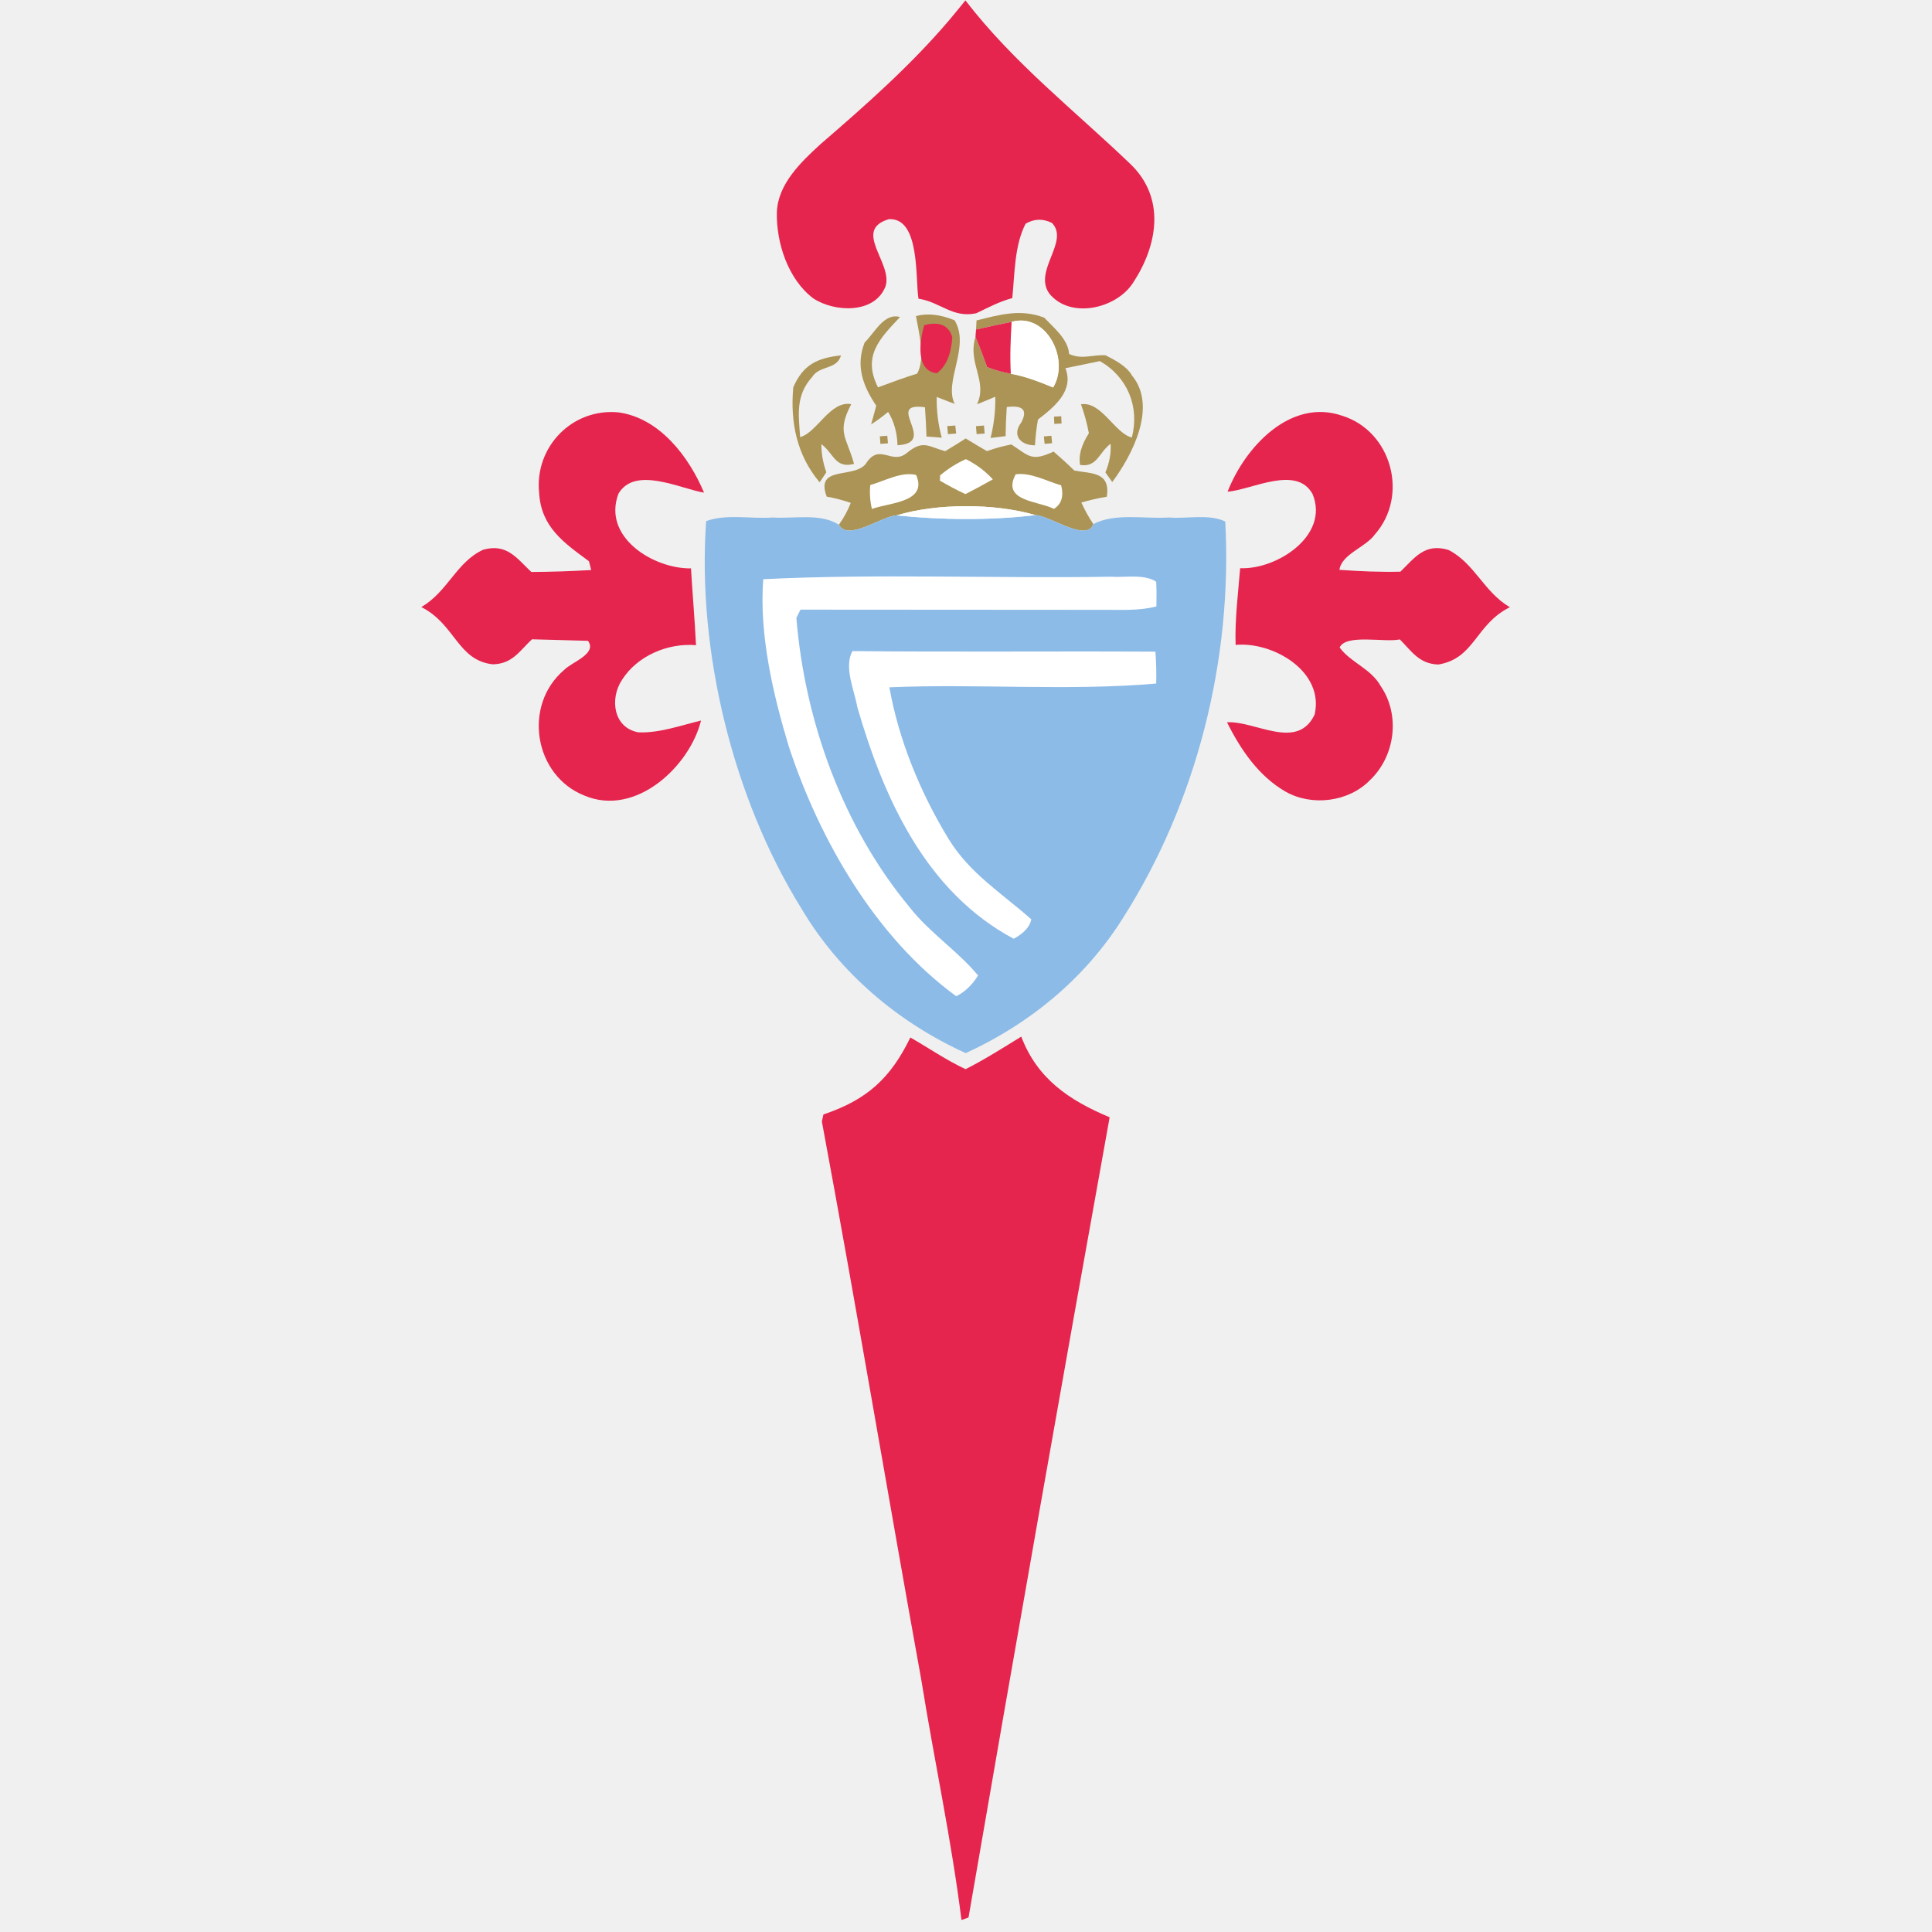
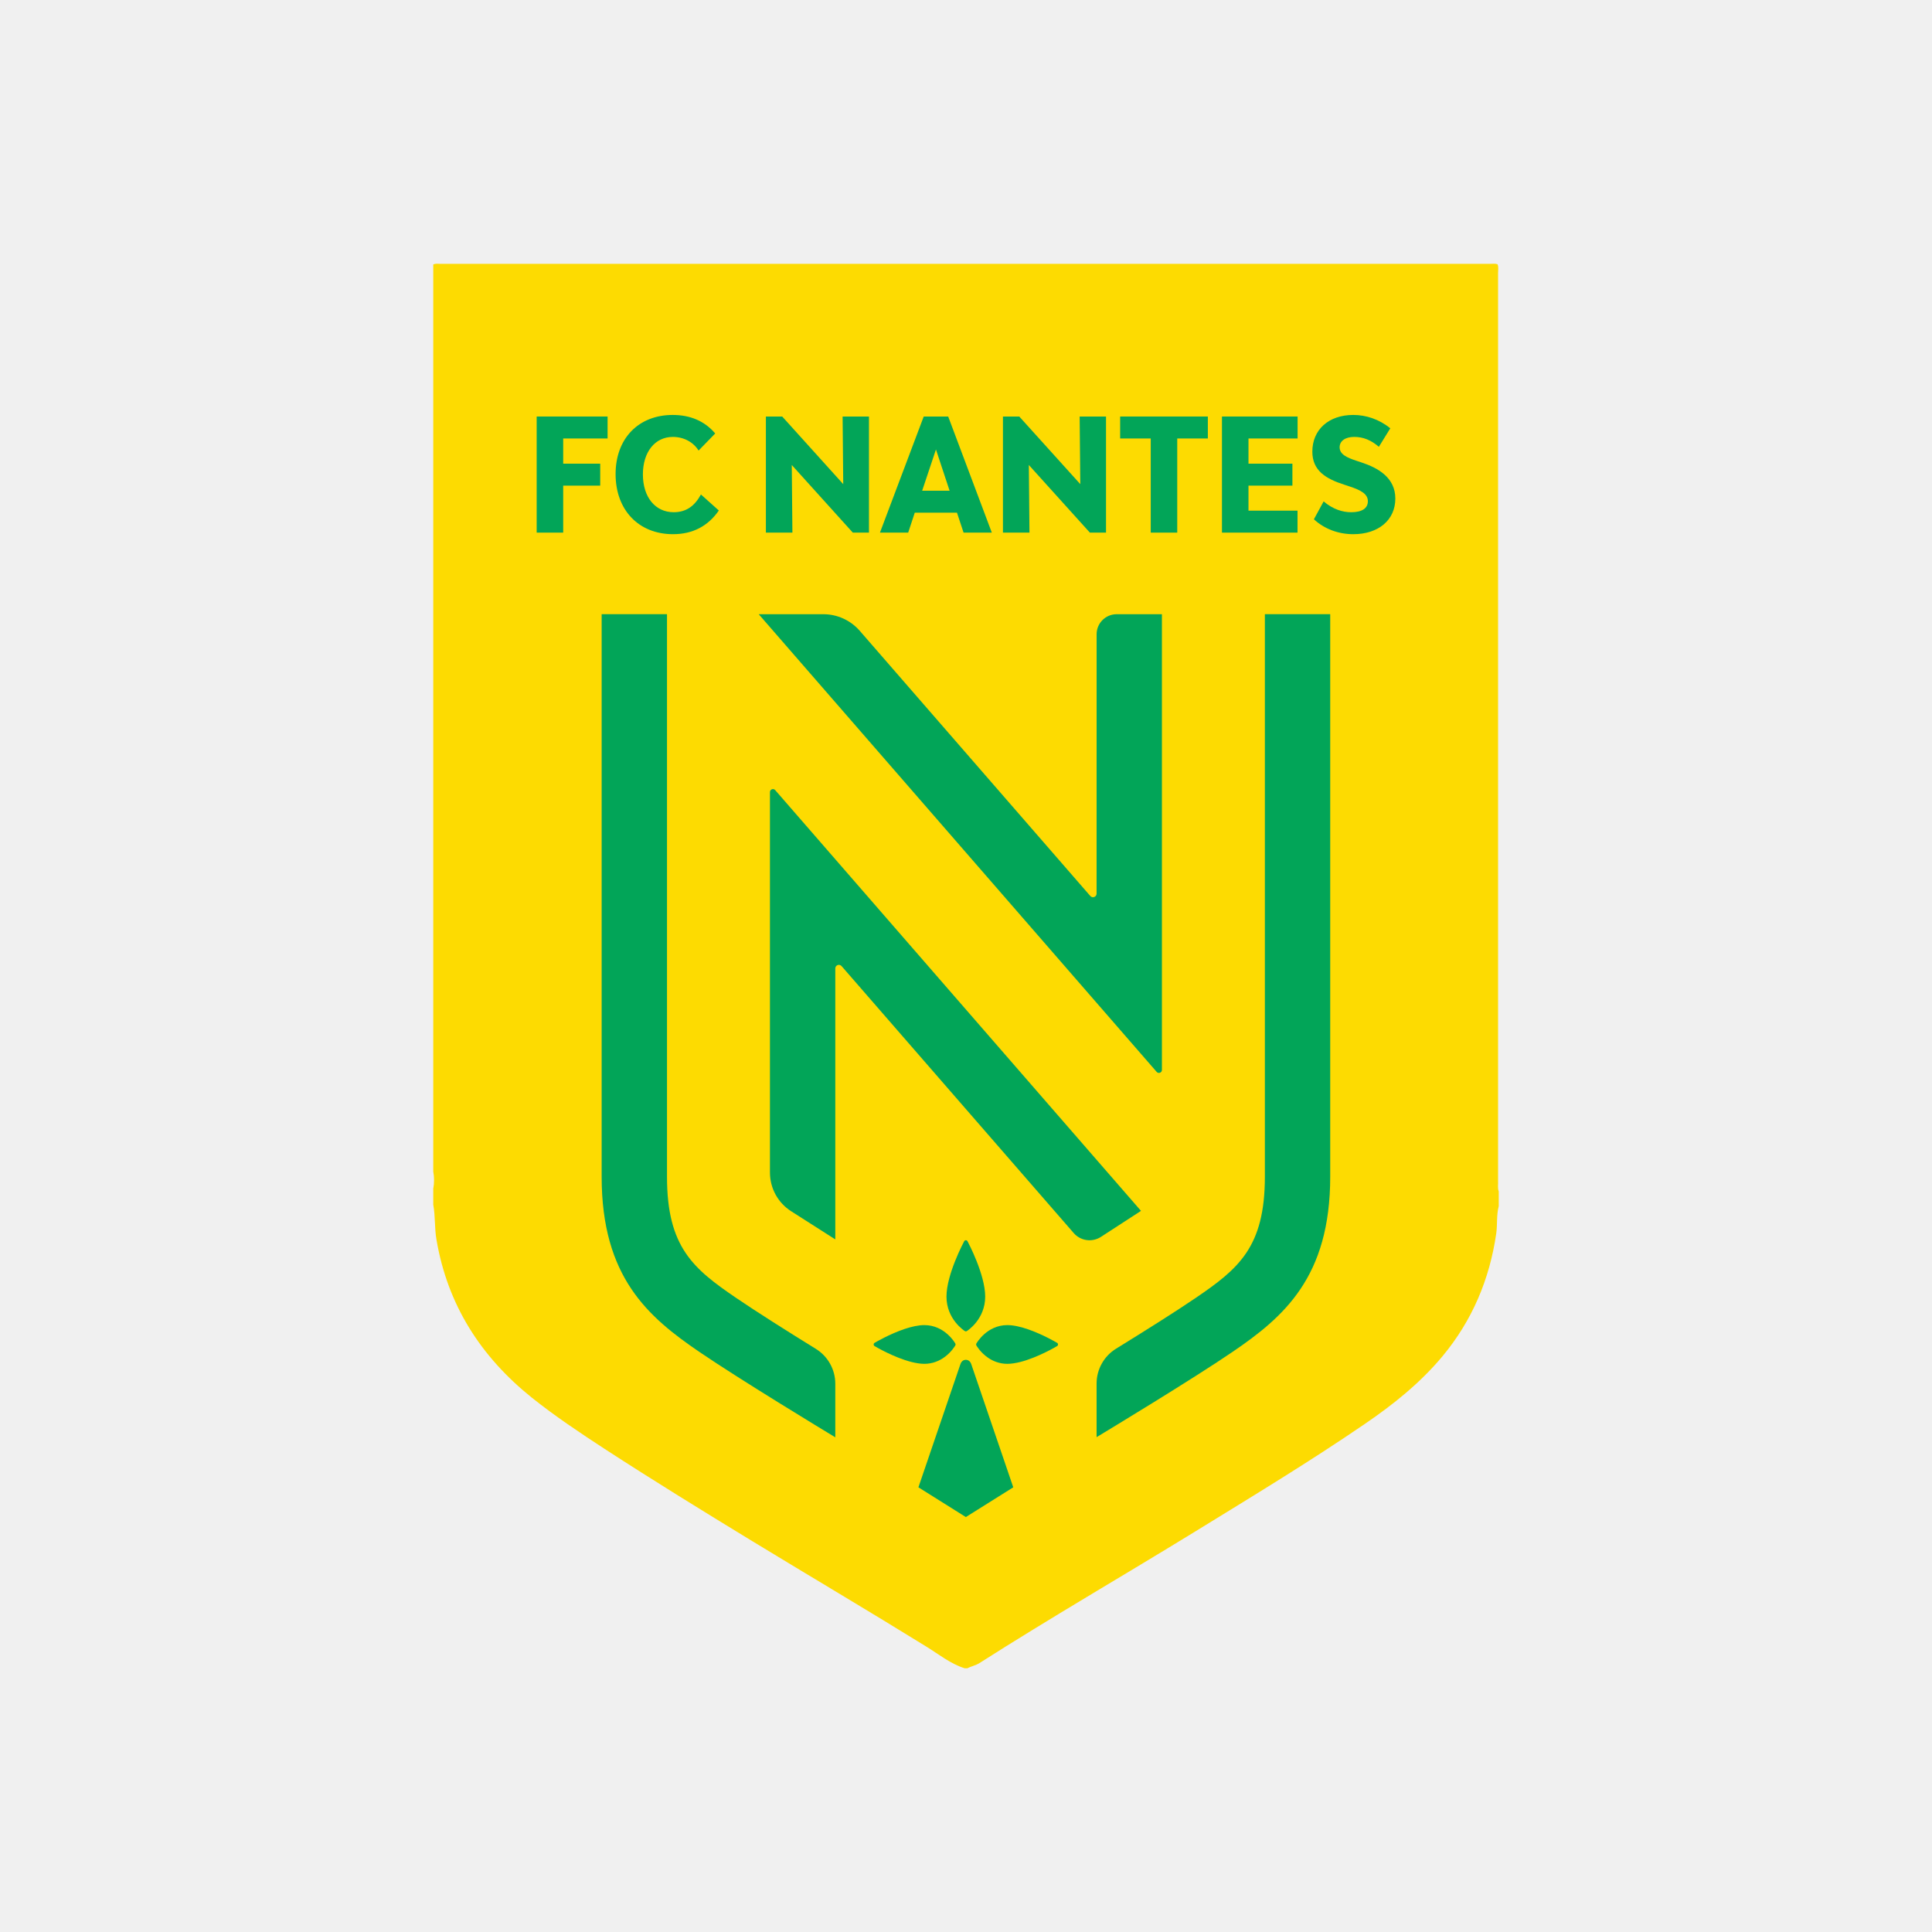
- <svg xmlns="http://www.w3.org/2000/svg" id="svg18728" height="200.0pt" width="200.0pt" viewBox="0 0 200 200" version="1.1">
-   <defs id="defs18732" />
-   <path style="fill:#ffffff;fill-opacity:0" id="path18680" fill="#ffffff" d="M 0.00 0.00 L 200.00 0.00 L 200.00 200.00 L 0.00 200.00 L 0.00 0.00 Z" />
-   <path id="path18682" fill="#e5254e" d="M 99.94 0.04 C 104.93 6.53 111.19 11.39 117.02 16.98 C 120.69 20.51 119.85 25.39 117.29 29.28 C 115.56 31.97 110.77 33.07 108.61 30.37 C 106.95 28.01 110.74 25.00 108.90 23.08 C 107.96 22.61 107.05 22.64 106.17 23.16 C 105.00 25.42 105.05 28.36 104.79 30.86 C 103.46 31.21 102.30 31.84 101.06 32.43 C 98.59 32.95 97.37 31.27 95.08 30.92 C 94.74 28.86 95.27 22.50 92.01 22.69 C 88.21 23.83 92.45 27.23 91.67 29.64 C 90.56 32.52 86.38 32.34 84.18 30.88 C 81.58 28.91 80.35 25.14 80.42 21.98 C 80.52 19.05 82.92 16.77 84.94 14.92 C 89.54 10.96 94.23 6.81 98.18 2.18 C 98.77 1.48 99.36 0.76 99.94 0.04 Z" />
-   <path id="path18684" fill="#ab9455" d="M 108.09 32.88 C 109.07 33.91 110.59 35.14 110.67 36.64 C 112.01 37.26 113.12 36.69 114.45 36.78 C 115.42 37.28 116.64 37.90 117.18 38.87 C 119.84 42.07 117.21 47.13 115.14 49.90 L 114.43 48.90 C 114.85 47.90 115.03 46.92 114.97 45.94 C 113.76 46.82 113.59 48.41 111.81 48.13 C 111.63 47.16 111.94 46.07 112.72 44.85 C 112.53 43.84 112.26 42.84 111.90 41.85 C 114.04 41.52 115.40 44.87 117.17 45.29 C 117.99 42.10 116.71 39.01 113.86 37.38 C 112.67 37.63 111.48 37.88 110.29 38.12 C 111.22 40.46 109.10 42.16 107.45 43.43 C 107.29 44.31 107.19 45.20 107.14 46.10 C 105.62 46.10 104.72 45.04 105.73 43.72 C 106.40 42.44 105.89 41.92 104.22 42.14 C 104.15 43.14 104.11 44.14 104.10 45.15 L 102.54 45.34 C 102.90 43.92 103.06 42.50 103.03 41.07 C 102.40 41.34 101.77 41.60 101.14 41.85 C 102.28 39.43 100.13 37.62 100.98 34.87 C 101.41 35.90 101.81 36.95 102.19 38.00 C 102.97 38.31 103.79 38.54 104.64 38.69 C 106.19 38.97 107.58 39.52 109.02 40.11 C 110.79 37.18 108.30 32.30 104.72 33.32 C 103.49 33.57 102.27 33.83 101.04 34.11 L 101.09 33.17 C 103.53 32.57 105.63 31.95 108.09 32.88 Z" />
-   <path id="path18686" fill="#ab9455" d="M 93.17 32.82 C 91.09 35.04 89.24 36.83 90.89 40.10 C 92.23 39.60 93.57 39.10 94.94 38.68 C 95.83 37.09 95.12 34.45 94.82 32.72 C 96.01 32.40 97.34 32.55 98.81 33.15 C 100.49 35.86 97.66 39.50 98.83 41.81 C 98.21 41.58 97.59 41.34 96.97 41.09 C 96.94 42.50 97.11 43.91 97.49 45.31 L 95.91 45.19 C 95.88 44.17 95.82 43.16 95.75 42.16 C 91.41 41.56 97.21 45.87 92.91 46.09 C 92.87 44.78 92.55 43.63 91.94 42.64 C 91.38 43.11 90.79 43.54 90.18 43.93 L 90.71 42.00 C 89.33 39.96 88.55 37.87 89.51 35.45 C 90.55 34.46 91.50 32.35 93.17 32.82 Z" />
-   <path id="path18688" fill="#ffffff" d="M 109.02 40.11 C 107.58 39.52 106.19 38.97 104.64 38.69 C 104.53 36.90 104.62 35.11 104.72 33.32 C 108.30 32.30 110.79 37.18 109.02 40.11 Z" />
-   <path id="path18690" fill="#e5254e" d="M 95.67 33.66 C 97.25 33.25 98.22 33.67 98.58 34.92 C 98.46 36.72 97.92 37.96 96.97 38.64 C 94.69 38.35 95.24 35.19 95.67 33.66 Z" />
-   <path id="path18692" fill="#e5254e" d="M 101.04 34.11 C 102.27 33.83 103.49 33.57 104.72 33.32 C 104.62 35.11 104.53 36.90 104.64 38.69 C 103.79 38.54 102.97 38.31 102.19 38.00 C 101.81 36.95 101.41 35.90 100.98 34.87 L 101.04 34.11 Z" />
-   <path id="path18694" fill="#ab9455" d="M 87.06 36.79 C 86.63 38.31 84.86 37.78 84.06 39.04 C 82.36 40.94 82.66 42.89 82.83 45.25 C 84.58 44.79 85.94 41.44 88.12 41.84 C 86.57 44.79 87.65 45.23 88.41 48.02 C 86.45 48.54 86.31 46.93 85.03 45.98 C 85.02 46.95 85.20 47.92 85.54 48.89 L 84.85 49.93 C 82.49 47.13 81.79 43.72 82.12 40.09 C 83.15 37.74 84.59 37.06 87.06 36.79 Z" />
-   <path id="path18696" fill="#e5254e" d="M 64.03 42.69 C 68.28 43.27 71.33 47.29 72.88 51.00 C 70.36 50.57 65.75 48.22 64.03 51.09 C 62.31 55.58 67.62 58.89 71.53 58.84 C 71.69 61.49 71.92 64.14 72.05 66.79 C 69.15 66.54 65.97 67.88 64.39 70.38 C 63.11 72.30 63.47 75.33 66.08 75.81 C 68.24 75.91 70.48 75.09 72.57 74.59 C 71.40 79.33 65.81 84.60 60.50 82.36 C 55.27 80.29 54.11 73.01 58.38 69.37 C 59.12 68.56 61.86 67.70 60.87 66.34 C 58.93 66.29 57.00 66.22 55.07 66.18 C 53.75 67.42 53.04 68.73 51.00 68.77 C 47.34 68.34 47.15 64.63 43.61 62.84 C 46.34 61.28 47.26 58.15 50.04 56.90 C 52.47 56.24 53.46 57.75 55.00 59.21 C 57.06 59.20 59.14 59.13 61.20 59.01 L 60.97 58.10 C 58.37 56.18 56.02 54.58 55.81 51.02 C 55.32 46.26 59.25 42.22 64.03 42.69 Z" />
-   <path id="path18698" fill="#ab9455" d="M 109.11 43.13 L 109.86 43.09 L 109.89 43.84 L 109.14 43.88 L 109.11 43.13 Z" />
-   <path id="path18700" fill="#e5254e" d="M 138.95 43.04 C 144.06 44.64 145.87 51.30 142.33 55.32 C 141.38 56.66 138.88 57.35 138.66 58.99 C 140.76 59.14 142.87 59.23 144.97 59.18 C 146.50 57.68 147.51 56.20 149.95 56.93 C 152.66 58.32 153.60 61.27 156.30 62.86 C 152.72 64.63 152.69 68.16 148.90 68.79 C 146.92 68.73 146.16 67.45 144.91 66.19 C 143.39 66.54 139.32 65.59 138.68 67.03 C 139.84 68.61 141.92 69.20 142.94 71.04 C 144.99 74.06 144.42 78.31 141.79 80.79 C 139.58 83.03 135.80 83.49 133.08 81.95 C 130.30 80.35 128.42 77.59 127.02 74.77 C 129.95 74.60 134.29 77.76 136.09 73.97 C 137.12 69.51 131.79 66.40 127.91 66.76 C 127.82 64.17 128.17 61.42 128.38 58.82 C 132.15 58.99 137.65 55.45 135.88 51.15 C 134.22 48.10 129.57 50.71 127.08 50.90 C 128.84 46.35 133.55 41.17 138.95 43.04 Z" />
-   <path id="path18702" fill="#ab9455" d="M 98.06 44.11 L 98.89 44.05 L 98.98 44.88 L 98.13 44.94 L 98.06 44.11 Z" />
-   <path id="path18704" fill="#ab9455" d="M 101.03 44.12 L 101.86 44.05 L 101.93 44.88 L 101.10 44.94 L 101.03 44.12 Z" />
-   <path id="path18706" fill="#ab9455" d="M 91.08 45.17 L 91.85 45.11 L 91.92 45.89 L 91.14 45.95 L 91.08 45.17 Z" />
-   <path id="path18708" fill="#ab9455" d="M 108.06 45.18 L 108.84 45.11 L 108.91 45.88 L 108.14 45.95 L 108.06 45.18 Z" />
-   <path id="path18710" fill="#ab9455" d="M 97.84 46.71 C 98.56 46.28 99.27 45.84 99.97 45.39 C 100.70 45.84 101.43 46.28 102.17 46.70 C 103.01 46.40 103.85 46.17 104.70 46.01 C 106.58 47.25 106.78 47.79 109.07 46.75 C 109.79 47.37 110.51 48.02 111.21 48.71 C 113.02 49.05 114.96 48.82 114.58 51.42 C 113.68 51.57 112.80 51.77 111.94 52.02 C 112.29 52.79 112.70 53.54 113.18 54.25 C 112.52 56.18 108.65 53.36 107.19 53.32 C 102.96 52.09 97.03 52.08 92.81 53.35 C 91.24 53.43 87.80 56.07 86.84 54.32 C 87.35 53.61 87.76 52.86 88.07 52.06 C 87.26 51.78 86.43 51.56 85.58 51.41 C 84.30 48.01 88.73 49.71 89.76 47.81 C 91.14 45.91 92.35 48.17 93.89 46.88 C 95.55 45.52 96.06 46.20 97.84 46.71 Z" />
-   <path id="path18712" fill="#ffffff" d="M 99.99 47.53 C 101.09 48.09 101.94 48.72 102.78 49.62 C 101.85 50.15 100.90 50.66 99.94 51.15 C 99.04 50.73 98.16 50.26 97.30 49.76 L 97.32 49.21 C 98.15 48.51 99.04 47.95 99.99 47.53 Z" />
-   <path id="path18714" fill="#ffffff" d="M 94.84 49.17 C 96.08 52.03 92.02 52.02 90.26 52.69 C 90.06 51.85 90.01 51.02 90.09 50.21 C 91.56 49.80 93.33 48.78 94.84 49.17 Z" />
-   <path id="path18716" fill="#ffffff" d="M 105.14 49.10 C 106.70 48.88 108.37 49.82 109.85 50.24 C 110.14 51.37 109.89 52.19 109.10 52.68 C 107.51 51.85 103.64 51.91 105.14 49.10 Z" />
-   <path id="path18718" fill="#8cbbe7" d="M 92.81 53.35 C 97.33 53.83 102.69 53.88 107.19 53.32 C 108.65 53.36 112.52 56.18 113.18 54.25 C 115.45 53.07 118.48 53.74 121.00 53.57 C 122.83 53.73 125.19 53.17 126.84 53.99 C 127.60 68.27 123.90 83.07 116.18 95.14 C 112.29 101.31 106.57 106.00 99.97 109.02 C 92.96 105.83 86.90 100.71 82.95 94.03 C 75.85 82.59 72.15 67.34 73.10 53.95 C 75.15 53.17 77.80 53.74 80.00 53.57 C 82.23 53.72 84.92 53.09 86.84 54.32 C 87.80 56.07 91.24 53.43 92.81 53.35 Z" />
-   <path id="path18720" fill="#ffffff" d="M 92.81 53.35 C 97.03 52.08 102.96 52.09 107.19 53.32 C 102.69 53.88 97.33 53.83 92.81 53.35 Z" />
-   <path id="path18722" fill="#ffffff" d="M 79.01 59.96 C 90.72 59.37 103.17 59.90 115.00 59.70 C 116.45 59.81 118.44 59.39 119.69 60.22 C 119.73 61.06 119.73 61.92 119.71 62.78 C 117.82 63.26 115.97 63.11 114.00 63.13 C 103.62 63.11 93.25 63.13 82.87 63.11 L 82.44 63.96 C 83.31 74.66 87.25 85.58 94.14 93.89 C 96.21 96.55 99.13 98.42 101.25 100.98 C 100.64 101.96 99.89 102.68 98.99 103.13 C 90.64 97.04 84.85 86.98 81.66 77.29 C 80.01 71.83 78.58 65.66 79.01 59.96 Z" />
-   <path id="path18724" fill="#ffffff" d="M 88.24 67.40 C 98.68 67.51 109.16 67.40 119.61 67.46 C 119.69 68.55 119.72 69.65 119.69 70.76 C 110.60 71.55 101.22 70.76 92.07 71.15 C 93.03 76.61 95.30 82.10 98.18 86.82 C 100.39 90.44 103.70 92.45 106.76 95.17 C 106.62 95.92 106.01 96.60 104.94 97.18 C 95.85 92.33 91.49 82.66 88.75 73.20 C 88.43 71.41 87.34 69.08 88.24 67.40 Z" />
-   <path id="path18726" fill="#e5254e" d="M 94.24 107.40 C 96.13 108.48 97.99 109.77 99.96 110.68 C 101.95 109.67 103.82 108.48 105.72 107.31 C 107.39 111.70 110.70 113.91 114.87 115.66 C 109.90 143.23 105.02 170.90 100.26 198.50 L 99.53 198.76 C 98.50 190.47 96.71 182.25 95.39 174.00 C 91.90 154.72 88.67 135.36 85.08 116.10 L 85.24 115.37 C 89.73 113.85 92.17 111.66 94.24 107.40 Z" />
+ <svg xmlns="http://www.w3.org/2000/svg" id="svg1190" version="1.1" viewBox="0 0 4096 4096" height="4096mm" width="4096mm">
+   <defs id="defs1184">
+     <clipPath id="clipPath312" clipPathUnits="userSpaceOnUse">
+       <path id="path310" d="M 0,0 H 595.276 V 765.354 H 0 Z" />
+     </clipPath>
+     <clipPath id="clipPath344" clipPathUnits="userSpaceOnUse">
+       <path id="path342" d="M 0,0 H 595.276 V 765.354 H 0 Z" />
+     </clipPath>
+     <clipPath id="clipPath312-3" clipPathUnits="userSpaceOnUse">
+       <path id="path310-5" d="M 0,0 H 595.276 V 765.354 H 0 Z" />
+     </clipPath>
+     <clipPath id="clipPath344-7" clipPathUnits="userSpaceOnUse">
+       <path id="path342-1" d="M 0,0 H 595.276 V 765.354 H 0 Z" />
+     </clipPath>
+     <clipPath id="clipPath312-3-4" clipPathUnits="userSpaceOnUse">
+       <path id="path310-5-4" d="M 0,0 H 595.276 V 765.354 H 0 Z" />
+     </clipPath>
+     <clipPath id="clipPath344-7-4" clipPathUnits="userSpaceOnUse">
+       <path id="path342-1-0" d="M 0,0 H 595.276 V 765.354 H 0 Z" />
+     </clipPath>
+     <clipPath id="clipPath312-3-4-4" clipPathUnits="userSpaceOnUse">
+       <path id="path310-5-4-5" d="M 0,0 H 595.276 V 765.354 H 0 Z" />
+     </clipPath>
+     <clipPath id="clipPath344-7-4-9" clipPathUnits="userSpaceOnUse">
+       <path id="path342-1-0-5" d="M 0,0 H 595.276 V 765.354 H 0 Z" />
+     </clipPath>
+   </defs>
+   <path id="XMLID_54_-4" class="st0" d="m 918.543,2483.674 c 0,-640.967 0,-1281.934 0,-1922.9 4.8,-2.541 10.165,-1.412 15.248,-1.412 741.771,0 1483.823,0 2225.594,0 5.083,0 10.447,-0.843 15.53,0.843 2.541,5.929 1.129,12.142 1.129,18.071 0,641.532 0,1283.063 0,1924.595 0.565,7.623 -1.412,15.53 1.412,23.153 0,10.448 0,20.613 0,31.061 -5.082,19.2 -2.541,38.966 -5.365,58.449 -14.118,97.134 -51.108,184.384 -114.075,260.058 -47.155,56.472 -103.91,101.933 -164.336,143.158 -117.181,80.192 -238.598,153.607 -359.732,228.151 -152.194,93.463 -306.93,182.972 -457.43,278.975 -8.188,5.082 -17.506,6.777 -25.695,11.012 -1.976,0 -3.671,0 -5.647,0 -30.495,-9.601 -55.061,-29.931 -81.886,-46.308 -122.264,-75.673 -246.221,-148.805 -369.05,-223.632 -104.757,-63.815 -209.232,-128.194 -312.295,-195.114 -52.802,-34.448 -105.322,-69.462 -154.453,-108.711 -108.428,-86.967 -178.736,-196.807 -202.173,-335.166 -4.235,-24.566 -2.259,-49.414 -6.777,-73.98 0,-11.294 0,-22.59 0,-33.884 2.259,-11.859 2.259,-24.283 0,-36.425 z" style="fill:#fddb01;stroke-width:2.824" />
+   <g transform="matrix(29.43693,0,0,29.43693,-1663.144,-2798.774)" id="layer1" style="fill:#02a558;fill-opacity:1">
+     <g transform="matrix(0.9535921,0,0,-0.9535921,-69.95315,675.195)" id="g1182" style="fill:#02a558;fill-opacity:1">
+       <g id="g302" transform="translate(175.1414,575.2334)" style="fill:#02a558;fill-opacity:1">
+         <path d="M 0,0 V -1.902 H 2.796 V -3.561 H 0 V -7.11 H -2.003 V 1.659 H 3.353 V 0 Z" style="fill:#02a558;fill-opacity:1;fill-rule:nonzero;stroke:none" id="path304" />
+       </g>
+       <g id="g306" style="fill:#02a558;fill-opacity:1">
+         <g id="g308" clip-path="url(#clipPath312-3-4)" style="fill:#02a558;fill-opacity:1">
+           <g id="g314" transform="translate(179.0989,572.5435)" style="fill:#02a558;fill-opacity:1">
+             <path d="m 0,0 c 0,2.69 1.73,4.467 4.313,4.467 1.292,0 2.394,-0.438 3.211,-1.398 L 6.268,1.777 c -0.379,0.617 -1.09,1.031 -1.943,1.031 -1.351,0 -2.263,-1.137 -2.263,-2.832 0,-1.718 0.936,-2.855 2.322,-2.855 0.984,0 1.6,0.497 2.062,1.339 L 7.797,-2.749 C 6.979,-3.934 5.818,-4.538 4.337,-4.538 1.742,-4.538 0,-2.713 0,0" style="fill:#02a558;fill-opacity:1;fill-rule:nonzero;stroke:none" id="path316" />
+           </g>
+         </g>
+       </g>
+       <g id="g318" transform="translate(190.4504,576.8921)" style="fill:#02a558;fill-opacity:1">
+         <path d="M 0,0 H 1.232 L 5.842,-5.107 5.794,0 H 7.785 V -8.768 H 6.564 L 1.955,-3.661 2.003,-8.768 H 0 Z" style="fill:#02a558;fill-opacity:1;fill-rule:nonzero;stroke:none" id="path320" />
+       </g>
+       <g id="g322" transform="translate(204.8828,569.6284)" style="fill:#02a558;fill-opacity:1">
+         <path d="m 0,0 h -3.188 l -0.497,-1.505 h -2.133 l 3.306,8.769 h 1.848 L 2.631,-1.505 H 0.498 Z M -0.557,1.659 -1.588,4.775 -2.63,1.659 Z" style="fill:#02a558;fill-opacity:1;fill-rule:nonzero;stroke:none" id="path324" />
+       </g>
+       <g id="g326" transform="translate(208.3545,576.8921)" style="fill:#02a558;fill-opacity:1">
+         <path d="M 0,0 H 1.232 L 5.842,-5.107 5.794,0 h 1.991 v -8.768 h -1.22 l -4.61,5.107 0.048,-5.107 H 0 Z" style="fill:#02a558;fill-opacity:1;fill-rule:nonzero;stroke:none" id="path328" />
+       </g>
+       <g id="g330" transform="translate(223.8296,575.2334)" style="fill:#02a558;fill-opacity:1">
+         <path d="M 0,0 H -2.311 V -7.11 H -4.313 V 0 H -6.624 V 1.659 H 0 Z" style="fill:#02a558;fill-opacity:1;fill-rule:nonzero;stroke:none" id="path332" />
+       </g>
+       <g id="g334" transform="translate(230.6018,569.7825)" style="fill:#02a558;fill-opacity:1">
+         <path d="M 0,0 V -1.659 H -5.706 V 7.11 H 0.006 V 5.451 H -3.703 V 3.549 h 3.318 V 1.89 H -3.703 V 0 Z" style="fill:#02a558;fill-opacity:1;fill-rule:nonzero;stroke:none" id="path336" />
+       </g>
+       <g id="g338" style="fill:#02a558;fill-opacity:1">
+         <g id="g340" clip-path="url(#clipPath344-7-4)" style="fill:#02a558;fill-opacity:1">
+           <g id="g346" transform="translate(231.8396,569.1309)" style="fill:#02a558;fill-opacity:1">
+             <path d="M 0,0 0.735,1.351 C 1.446,0.747 2.168,0.533 2.82,0.533 c 0.794,0 1.256,0.285 1.256,0.83 0,0.557 -0.545,0.841 -1.374,1.114 l -0.391,0.13 c -1.41,0.45 -2.429,1.066 -2.429,2.5 0,1.659 1.232,2.773 3.092,2.773 0.96,0 1.943,-0.32 2.797,-1.007 L 4.906,5.474 C 4.313,5.984 3.721,6.221 3.045,6.221 2.37,6.221 1.943,5.913 1.943,5.439 1.943,4.906 2.489,4.657 3.211,4.42 L 3.602,4.29 C 4.858,3.875 6.15,3.14 6.15,1.564 6.15,-0.059 4.87,-1.126 2.974,-1.126 1.837,-1.126 0.782,-0.723 0,0" style="fill:#02a558;fill-opacity:1;fill-rule:nonzero;stroke:none" id="path348" />
+           </g>
+           <g id="g350" transform="translate(215.4265,503.8535)" style="fill:#02a558;fill-opacity:1">
+             <path d="m 0,0 c 0,1.074 0.556,2.071 1.471,2.635 2.16,1.333 4.47,2.783 5.995,3.821 3.252,2.214 5.244,3.841 5.244,9.169 v 42.484 h 4.935 V 15.625 C 17.645,8.044 14.145,5.032 10.243,2.377 7.183,0.294 0.841,-3.538 0,-4.046 Z" style="fill:#02a558;fill-opacity:1;fill-rule:nonzero;stroke:none" id="path352" />
+           </g>
+           <g id="g354" transform="translate(218.7808,516.8977)" style="fill:#02a558;fill-opacity:1">
+             <path d="m 0,0 -27.627,31.778 c -0.137,0.157 -0.396,0.06 -0.396,-0.148 V 2.892 c 0,-1.182 0.603,-2.283 1.6,-2.919 l 3.335,-2.128 v 20.466 c 0,0.25 0.309,0.365 0.473,0.177 L -5.081,-1.676 c 0.517,-0.595 1.394,-0.717 2.055,-0.288 z" style="fill:#02a558;fill-opacity:1;fill-rule:nonzero;stroke:none" id="path356" />
+           </g>
+           <g id="g358" transform="translate(220.3611,561.9612)" style="fill:#02a558;fill-opacity:1">
+             <path d="m 0,0 h -3.42 c -0.835,0 -1.512,-0.677 -1.512,-1.512 l -0.003,-19.593 c 0,-0.249 -0.309,-0.365 -0.473,-0.177 L -22.825,-1.25 C -23.517,-0.456 -24.519,0 -25.572,0 h -4.88 L -0.396,-34.568 C -0.259,-34.725 0,-34.628 0,-34.42 Z" style="fill:#02a558;fill-opacity:1;fill-rule:nonzero;stroke:none" id="path360" />
+           </g>
+           <g id="g362" transform="translate(205.96,505.324)" style="fill:#02a558;fill-opacity:1">
+             <path d="M 0,0 C -0.07,0.209 -0.199,0.286 -0.306,0.313 -0.344,0.322 -0.378,0.326 -0.408,0.326 -0.438,0.326 -0.472,0.322 -0.51,0.313 -0.617,0.286 -0.746,0.209 -0.816,0 l -3.174,-9.305 3.582,-2.246 3.582,2.246 z" style="fill:#02a558;fill-opacity:1;fill-rule:nonzero;stroke:none" id="path364" />
+           </g>
+           <g id="g366" transform="translate(209.668,505.4871)" style="fill:#02a558;fill-opacity:1">
+             <path d="M 0,0 C 1.318,0.336 2.708,1.156 2.779,1.2 2.82,1.223 2.845,1.27 2.845,1.321 2.845,1.371 2.82,1.418 2.779,1.442 2.718,1.479 1.719,2.068 0.616,2.454 0.076,2.642 -0.49,2.783 -0.983,2.783 -2.515,2.783 -3.288,1.451 -3.32,1.394 -3.345,1.349 -3.345,1.292 -3.32,1.247 -3.301,1.213 -3.002,0.698 -2.419,0.305 -2.244,0.186 -2.043,0.08 -1.815,0 c 0.247,-0.086 0.523,-0.142 0.831,-0.142 0.308,0 0.642,0.056 0.984,0.142" style="fill:#02a558;fill-opacity:1;fill-rule:nonzero;stroke:none" id="path368" />
+           </g>
+           <g id="g370" transform="translate(200.9392,507.9822)" style="fill:#02a558;fill-opacity:1">
+             <path d="m 0,0 c -1.148,-0.383 -2.218,-1.015 -2.283,-1.053 -0.04,-0.024 -0.066,-0.071 -0.066,-0.121 0,-0.051 0.026,-0.098 0.066,-0.121 0.073,-0.044 1.461,-0.865 2.781,-1.2 0.34,-0.086 0.675,-0.142 0.981,-0.142 0.31,0 0.586,0.056 0.833,0.142 0.277,0.098 0.516,0.235 0.716,0.384 0.508,0.38 0.77,0.831 0.789,0.863 0.025,0.045 0.025,0.102 0,0.147 C 3.785,-1.044 3.013,0.288 1.479,0.288 1.024,0.288 0.504,0.167 0,0" style="fill:#02a558;fill-opacity:1;fill-rule:nonzero;stroke:none" id="path372" />
+           </g>
+           <g id="g374" transform="translate(205.4795,507.8186)" style="fill:#02a558;fill-opacity:1">
+             <path d="m 0,0 c 0.022,-0.014 0.047,-0.021 0.073,-0.021 0.024,0 0.05,0.007 0.072,0.021 0.058,0.036 1.389,0.894 1.389,2.604 0,1.669 -1.285,4.089 -1.341,4.191 C 0.145,6.884 0,6.884 -0.047,6.795 -0.103,6.693 -1.39,4.271 -1.39,2.605 -1.39,0.894 -0.058,0.036 0,0" style="fill:#02a558;fill-opacity:1;fill-rule:nonzero;stroke:none" id="path376" />
+           </g>
+           <g id="g378" transform="translate(195.6924,503.8416)" style="fill:#02a558;fill-opacity:1">
+             <path d="m 0,0 c 0,1.074 -0.557,2.071 -1.471,2.635 -2.16,1.333 -4.471,2.795 -5.996,3.833 -3.252,2.214 -5.244,3.841 -5.244,9.169 v 42.484 h -4.935 V 15.637 c 0,-7.581 3.5,-10.593 7.402,-13.248 C -7.184,0.306 -0.841,-3.538 0,-4.046 Z" style="fill:#02a558;fill-opacity:1;fill-rule:nonzero;stroke:none" id="path380" />
+           </g>
+         </g>
+       </g>
+     </g>
+   </g>
</svg>
